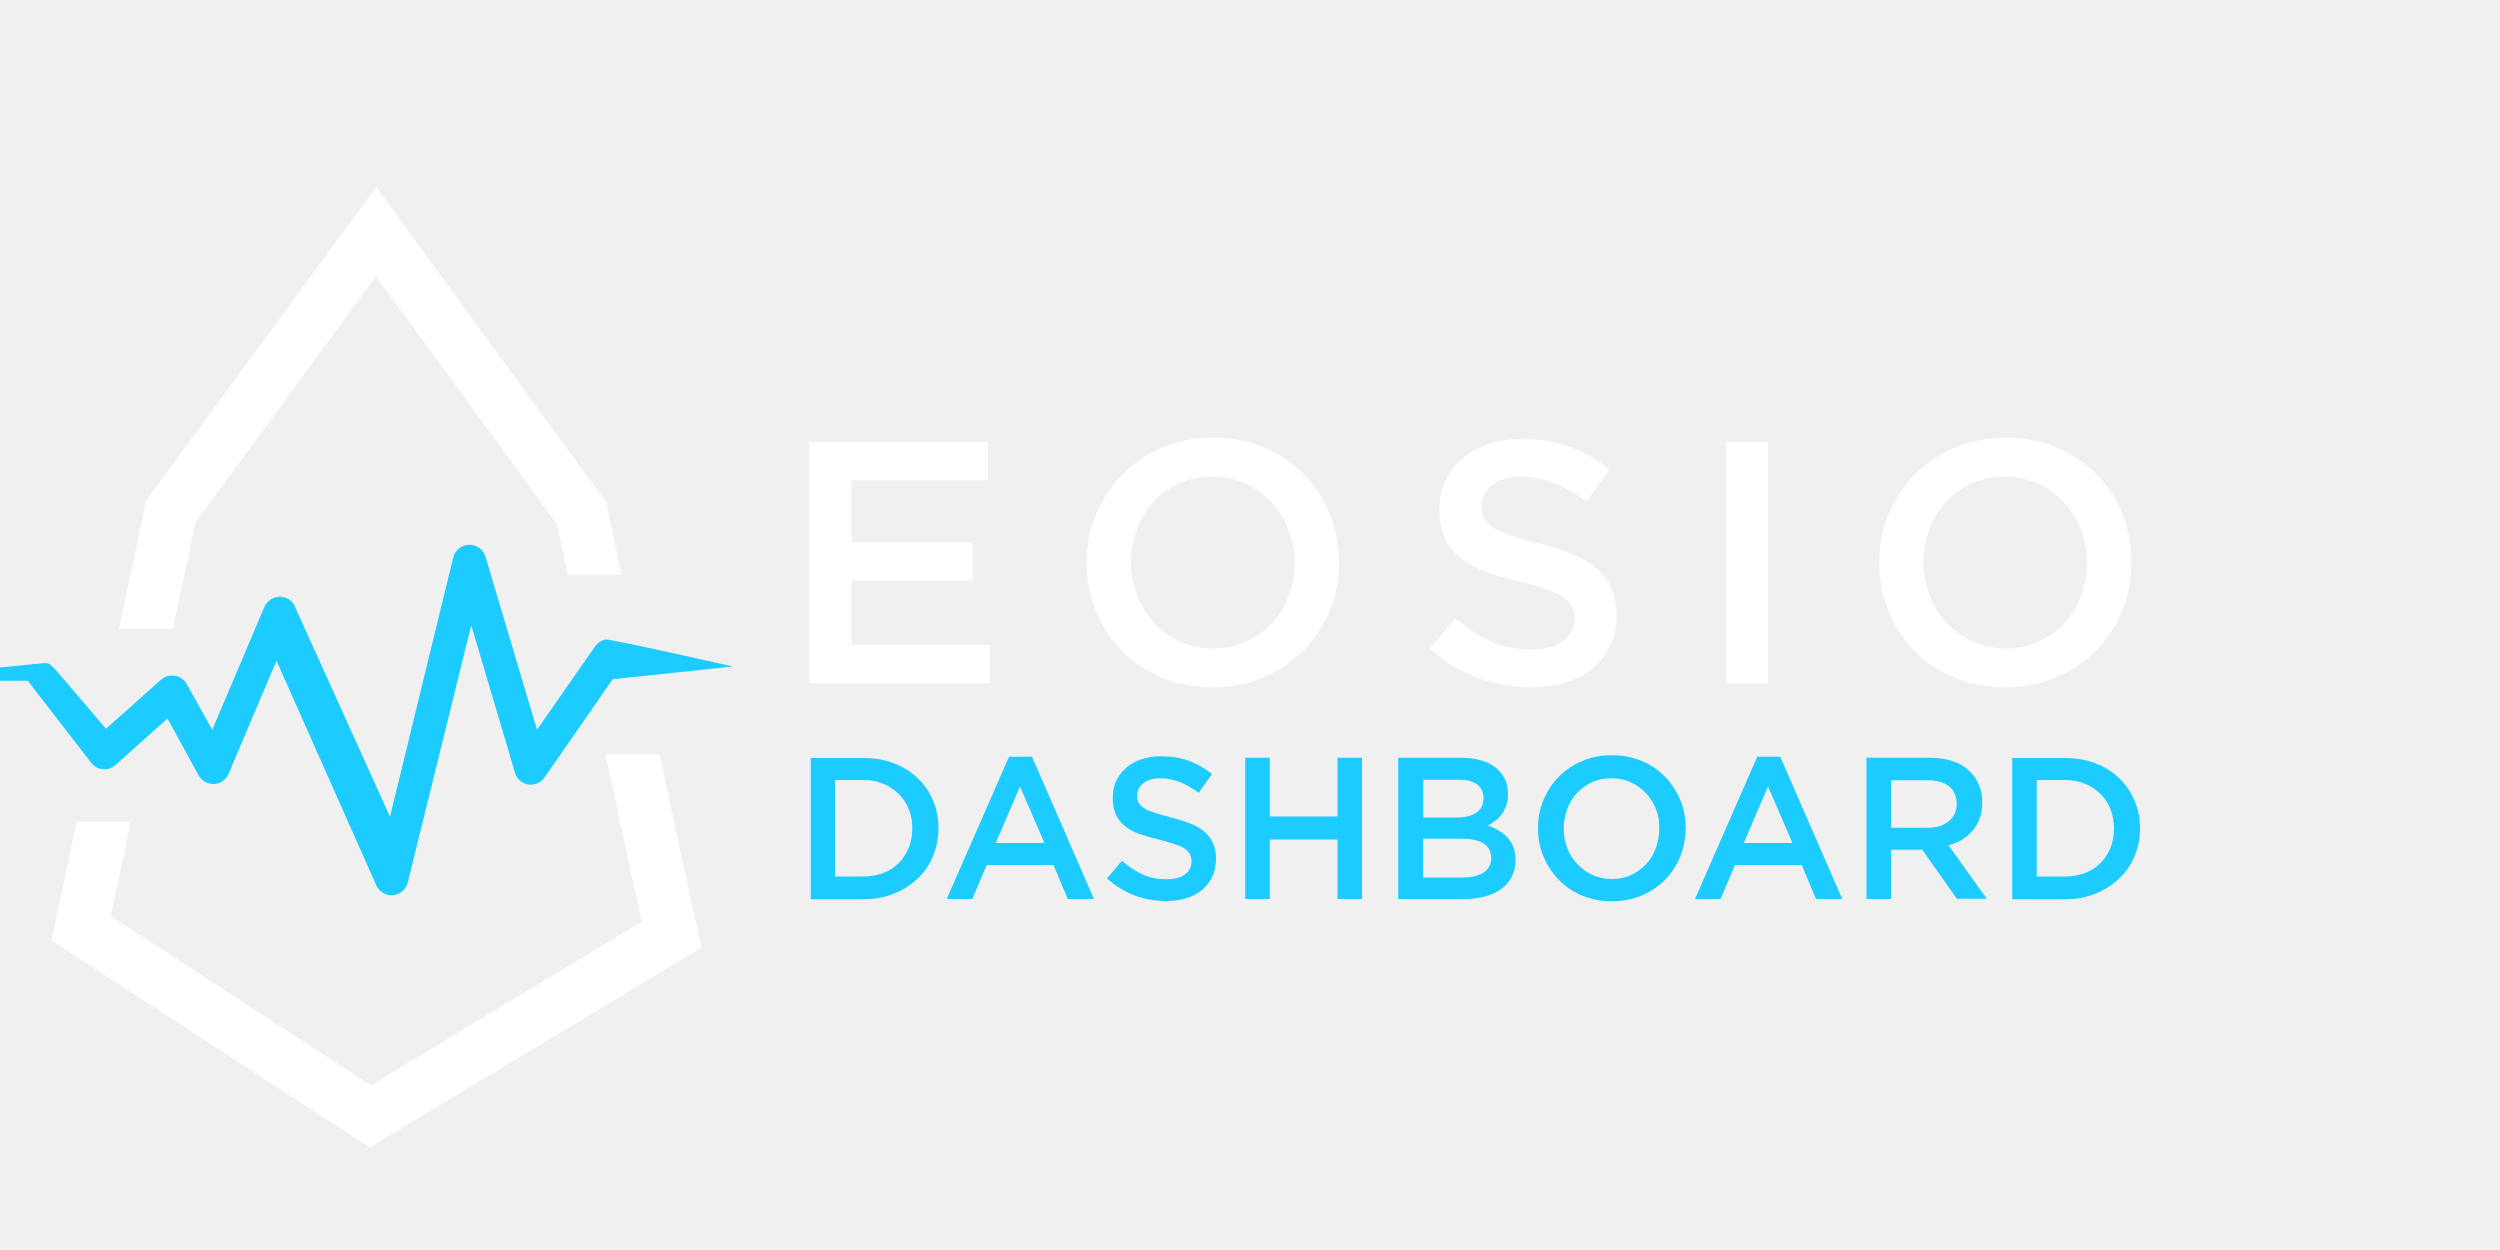
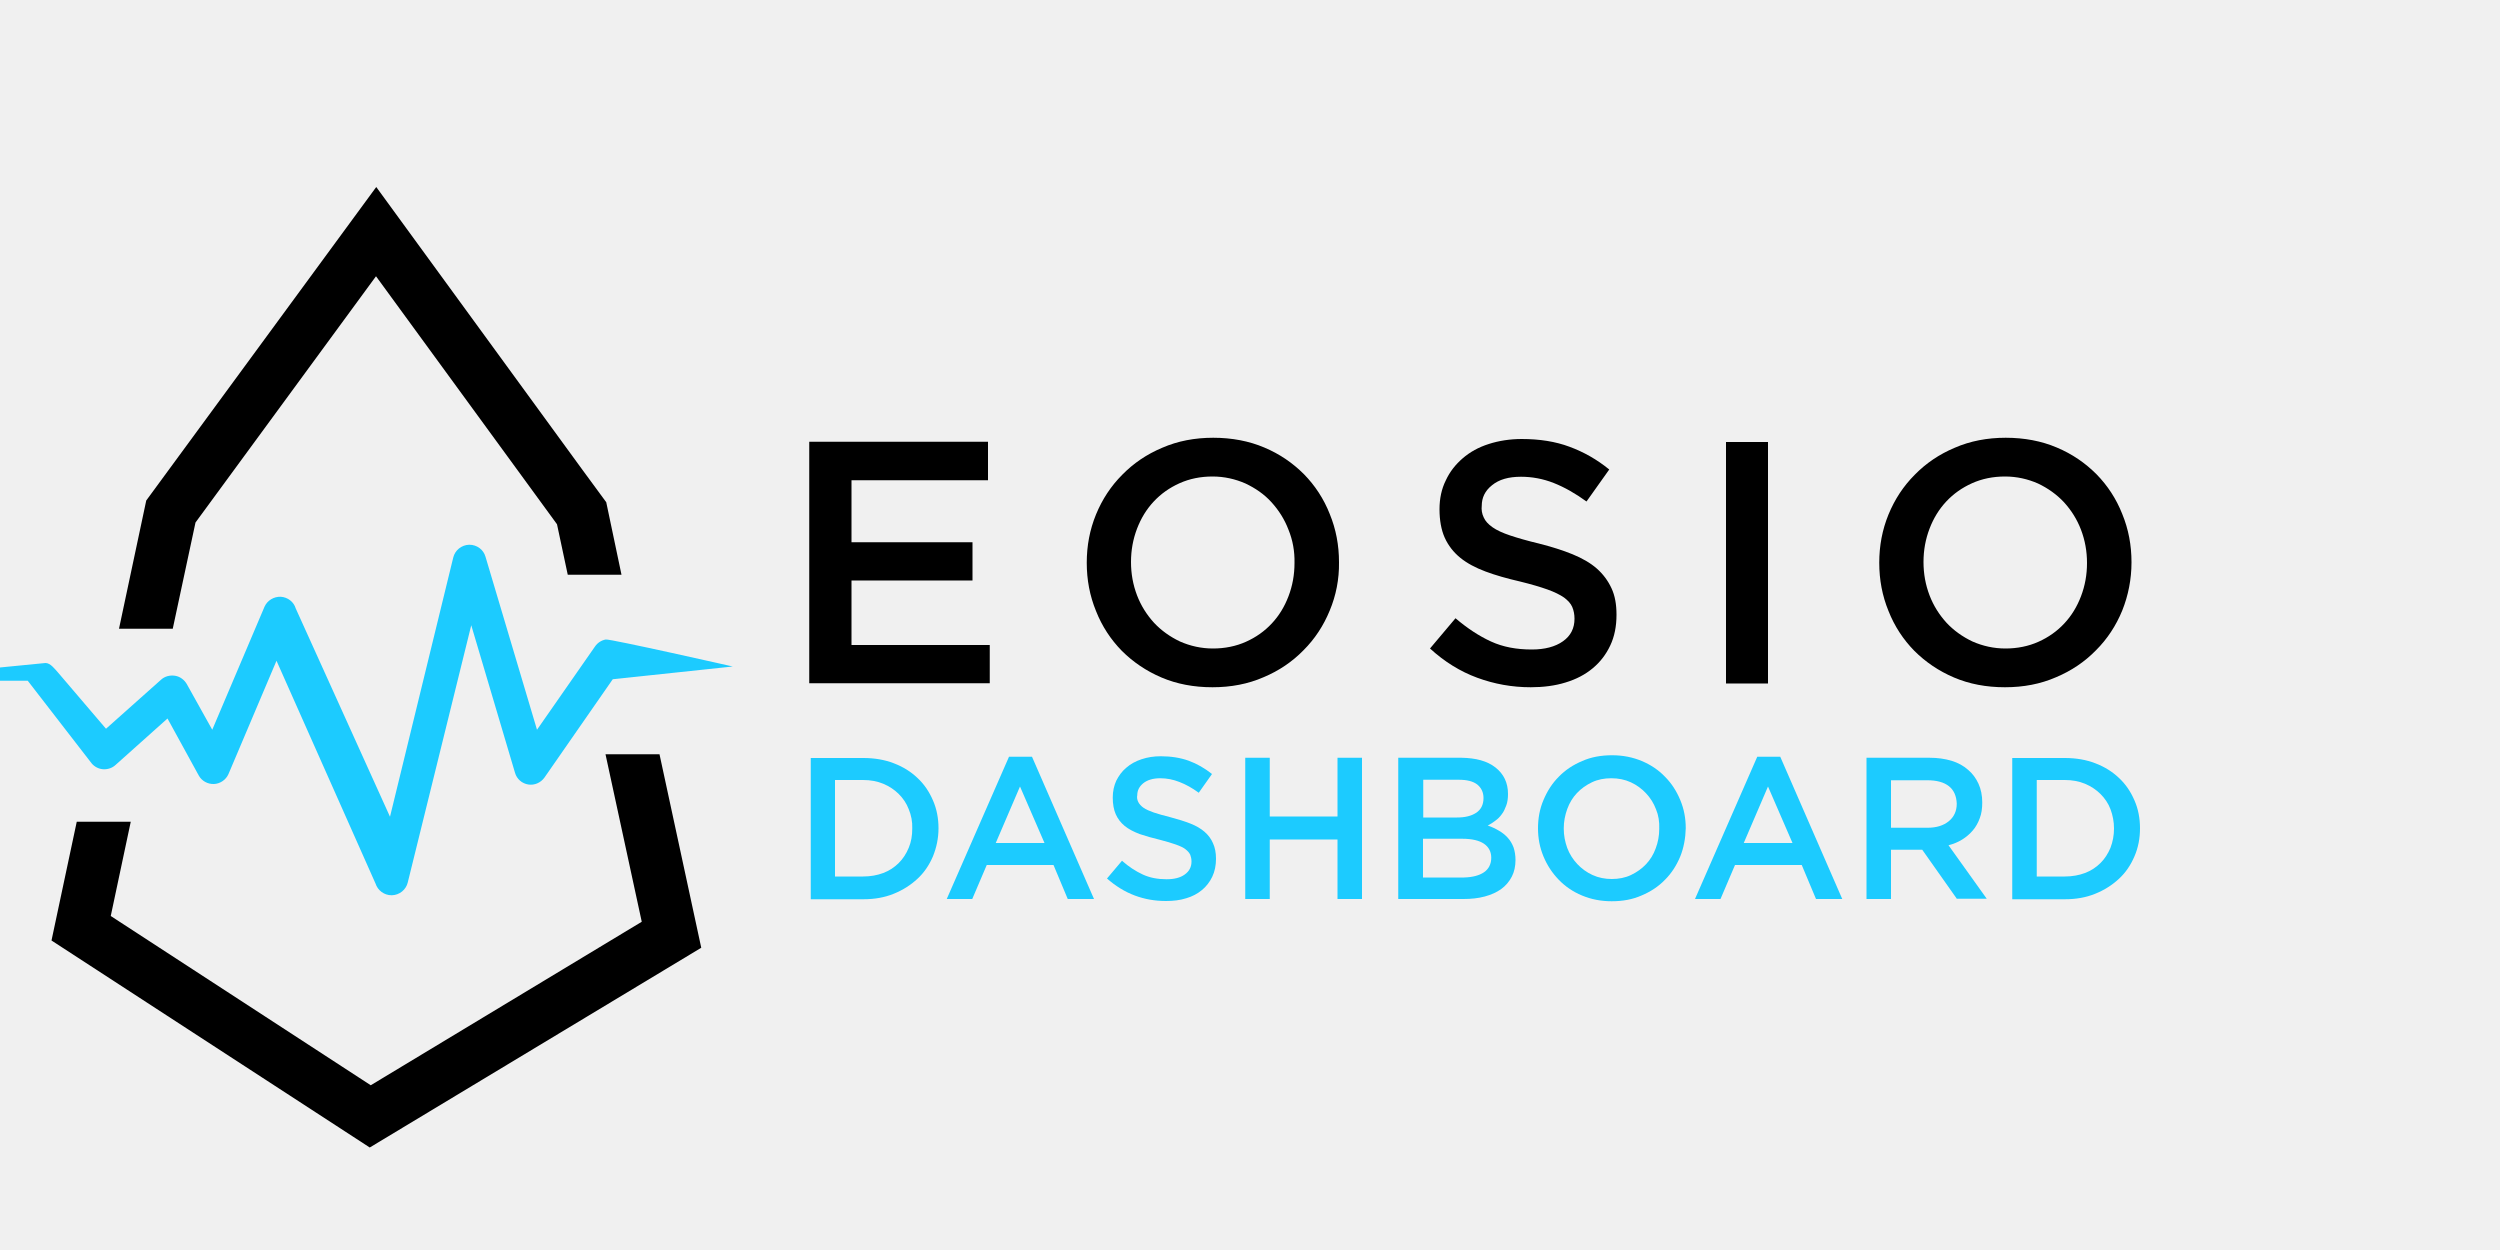
<svg xmlns="http://www.w3.org/2000/svg" version="1.1" id="Layer_1" style="enable-background:new 0 0 1280 1024;" xml:space="preserve" width="200px" height="100px" viewBox="250 300 1000 400">
  <style type="text/css">
	.st0{fill:#1CCBFF;}
- 	.st1{fill:#FFF;}
+ 	.st1{fill:#000;}
</style>
  <path class="st0" d="M196,522.3l72.2-7.1c2,0,3.7,2.4,5,3.8l19.2,22.5l22-19.6c1.5-1.4,3.6-1.9,5.6-1.6c2,0.3,3.7,1.6,4.7,3.3  l10.2,18.3l20.9-49.2c1.1-2.5,3.7-4.1,6.5-4c2.8,0.2,5.2,2,6,4.7l37.7,83.3L431.3,473c0.7-2.9,3.3-5,6.3-5.1c0.1,0,0.1,0,0.2,0  c2.9,0,5.6,1.9,6.4,4.8l20.6,69.2l23.2-33.3c1-1.5,2.6-2.5,4.3-2.8c1.8-0.3,50.8,10.8,50.8,10.8l0,0l-48,5.1L467.8,561  c-1.5,2.1-4,3.2-6.5,2.8c-2.5-0.4-4.6-2.2-5.3-4.7l-17.5-59L413.1,603c-0.7,2.9-3.3,5-6.3,5.1c-0.1,0-0.1,0-0.2,0  c-2.9,0-5.5-1.9-6.4-4.7l-39.6-89.1l-19.2,45.3c-1,2.3-3.3,3.9-5.8,4c-2.5,0.1-4.9-1.2-6.1-3.4L317,537.4L296.2,556  c-1.3,1.2-3.1,1.8-4.9,1.7c-1.8-0.1-3.5-1-4.6-2.3l-25.6-33.1H196" />
  <g class="st1">
    <g>
      <polygon points="513.8,551.7 506.5,551.7 501.9,551.7 492.2,551.7 506.7,618.7 398.3,684.1 294.3,616.4 302.3,578.7 280.7,578.7     270.6,626.2 397.9,709 530.5,629.1   " />
    </g>
  </g>
  <g class="st1">
    <g>
      <polygon points="492.5,450.9 483.1,438.1 483.3,447.5 483.1,438.1 400.5,324.8 308.5,450.2 297.6,501.5 319.1,501.5 328.2,459     400.4,360.5 472.8,459.7 477.1,479.9 498.6,479.9   " />
    </g>
  </g>
  <g class="st1">
    <path d="M645.2,442.1h-54.6v24.8H639v15.3h-48.4V508h55.3v15.3h-72.2v-96.6h71.5V442.1z" />
    <path d="M781.9,494.2c-2.5,6.1-6,11.4-10.5,15.9c-4.5,4.6-9.8,8.2-16,10.8c-6.2,2.7-13,4-20.4,4c-7.5,0-14.3-1.3-20.4-3.9   s-11.4-6.2-15.9-10.7c-4.4-4.5-7.9-9.8-10.3-15.9c-2.5-6.1-3.7-12.5-3.7-19.3c0-6.8,1.2-13.2,3.7-19.3c2.5-6.1,6-11.4,10.5-15.9   c4.5-4.6,9.8-8.2,16-10.8c6.2-2.7,13-4,20.4-4s14.3,1.3,20.4,3.9c6.2,2.6,11.4,6.2,15.9,10.7c4.4,4.5,7.9,9.8,10.3,15.9   c2.5,6.1,3.7,12.5,3.7,19.3C785.7,481.7,784.4,488.2,781.9,494.2z M765.4,461.9c-1.6-4.2-3.9-7.8-6.8-11s-6.4-5.6-10.4-7.5   c-4.1-1.8-8.5-2.8-13.2-2.8c-4.8,0-9.2,0.9-13.2,2.7c-4,1.8-7.4,4.2-10.3,7.3c-2.9,3.1-5.1,6.7-6.7,10.9c-1.6,4.2-2.4,8.6-2.4,13.3   c0,4.7,0.8,9.1,2.4,13.3c1.6,4.2,3.9,7.8,6.8,11c2.9,3.1,6.4,5.6,10.4,7.5c4.1,1.8,8.5,2.8,13.2,2.8s9.2-0.9,13.2-2.7   c4-1.8,7.4-4.2,10.3-7.3s5.1-6.7,6.7-10.9c1.6-4.2,2.4-8.6,2.4-13.3C767.9,470.5,767.1,466.1,765.4,461.9z" />
    <path d="M843.5,457c0.6,1.4,1.8,2.7,3.5,3.9c1.7,1.2,4.1,2.3,7.1,3.3c3,1,6.8,2.1,11.4,3.2c5.1,1.3,9.6,2.7,13.5,4.3   c3.9,1.6,7.2,3.5,9.7,5.7c2.6,2.3,4.5,4.9,5.9,7.9s2,6.5,2,10.6c0,4.6-0.8,8.7-2.5,12.3c-1.7,3.6-4,6.6-7,9.1   c-3,2.5-6.6,4.4-10.9,5.7c-4.2,1.3-8.9,1.9-13.9,1.9c-7.5,0-14.6-1.3-21.4-3.8c-6.8-2.5-13.1-6.4-18.9-11.7l10.2-12.1   c4.7,4,9.4,7.1,14.2,9.3c4.8,2.2,10.2,3.2,16.3,3.2c5.2,0,9.4-1.1,12.5-3.3c3.1-2.2,4.6-5.2,4.6-9c0-1.7-0.3-3.3-0.9-4.7   c-0.6-1.4-1.7-2.6-3.3-3.8c-1.6-1.1-3.8-2.2-6.6-3.2s-6.5-2.1-11-3.2c-5.2-1.2-9.8-2.5-13.8-4c-4-1.5-7.4-3.3-10.1-5.5   c-2.7-2.2-4.8-4.9-6.2-8c-1.4-3.1-2.1-7-2.1-11.4c0-4.2,0.8-8.1,2.5-11.5c1.6-3.5,3.9-6.4,6.8-8.9c2.9-2.5,6.3-4.4,10.4-5.7   c4-1.3,8.5-2,13.2-2c7.1,0,13.5,1,19.1,3.1c5.7,2.1,11,5.1,15.9,9.1l-9.1,12.8c-4.4-3.2-8.8-5.7-13.1-7.4s-8.7-2.5-13.1-2.5   c-5,0-8.8,1.1-11.6,3.4c-2.8,2.2-4.1,5-4.1,8.2C842.5,453.9,842.8,455.6,843.5,457z" />
    <path d="M957.2,426.8v96.6h-16.8v-96.6H957.2z" />
    <path d="M1098.9,494.2c-2.5,6.1-6,11.4-10.5,15.9c-4.5,4.6-9.8,8.2-16,10.8c-6.2,2.7-13,4-20.4,4c-7.5,0-14.3-1.3-20.4-3.9   s-11.4-6.2-15.9-10.7c-4.4-4.5-7.9-9.8-10.3-15.9c-2.5-6.1-3.7-12.5-3.7-19.3c0-6.8,1.2-13.2,3.7-19.3c2.5-6.1,6-11.4,10.5-15.9   c4.5-4.6,9.8-8.2,16-10.8c6.2-2.7,13-4,20.4-4s14.3,1.3,20.4,3.9c6.2,2.6,11.4,6.2,15.9,10.7c4.4,4.5,7.9,9.8,10.3,15.9   c2.5,6.1,3.7,12.5,3.7,19.3C1102.6,481.7,1101.3,488.2,1098.9,494.2z M1082.4,461.9c-1.6-4.2-3.9-7.8-6.8-11   c-2.9-3.1-6.4-5.6-10.4-7.5c-4.1-1.8-8.5-2.8-13.2-2.8c-4.8,0-9.2,0.9-13.2,2.7c-4,1.8-7.4,4.2-10.3,7.3s-5.1,6.7-6.7,10.9   c-1.6,4.2-2.4,8.6-2.4,13.3c0,4.7,0.8,9.1,2.4,13.3c1.6,4.2,3.9,7.8,6.8,11c2.9,3.1,6.4,5.6,10.4,7.5c4.1,1.8,8.5,2.8,13.2,2.8   s9.2-0.9,13.2-2.7c4-1.8,7.4-4.2,10.3-7.3s5.1-6.7,6.7-10.9c1.6-4.2,2.4-8.6,2.4-13.3C1084.8,470.5,1084,466.1,1082.4,461.9z" />
    <g>
      <path class="st0" d="M623.2,592.5c-1.5,3.5-3.5,6.5-6.2,9c-2.7,2.5-5.8,4.5-9.5,6c-3.7,1.5-7.7,2.2-12.1,2.2h-21.1v-56.5h21.1    c4.4,0,8.5,0.7,12.1,2.1c3.7,1.4,6.9,3.4,9.5,5.9c2.7,2.5,4.7,5.5,6.2,9c1.5,3.4,2.2,7.2,2.2,11.1    C625.4,585.3,624.6,589,623.2,592.5z M613.5,573.7c-0.9-2.4-2.3-4.4-4-6.1c-1.7-1.7-3.8-3.1-6.2-4.1c-2.4-1-5.1-1.5-8.1-1.5h-11.2    v38.6h11.2c3,0,5.7-0.5,8.1-1.4c2.4-0.9,4.5-2.3,6.2-4c1.7-1.7,3-3.7,4-6.1s1.4-4.9,1.4-7.7C615,578.7,614.5,576.1,613.5,573.7z" />
      <path class="st0" d="M687.6,609.6h-10.5l-5.7-13.6h-26.7l-5.8,13.6h-10.2l24.9-56.9h9.2L687.6,609.6z M658,564.6l-9.7,22.6h19.5    L658,564.6z" />
      <path class="st0" d="M705.3,570.8c0.4,0.8,1.1,1.6,2.1,2.3c1,0.7,2.4,1.3,4.1,1.9c1.7,0.6,4,1.2,6.7,1.9c3,0.8,5.6,1.6,7.9,2.5    c2.3,0.9,4.2,2,5.7,3.3c1.5,1.3,2.7,2.9,3.4,4.6c0.8,1.7,1.2,3.8,1.2,6.2c0,2.7-0.5,5.1-1.5,7.2c-1,2.1-2.4,3.9-4.1,5.3    c-1.8,1.5-3.9,2.6-6.3,3.3c-2.5,0.8-5.2,1.1-8.1,1.1c-4.4,0-8.5-0.7-12.5-2.2c-4-1.5-7.7-3.8-11.1-6.8l6-7.1    c2.7,2.4,5.5,4.2,8.3,5.5c2.8,1.3,6,1.9,9.5,1.9c3.1,0,5.5-0.6,7.3-1.9c1.8-1.3,2.7-3,2.7-5.2c0-1-0.2-1.9-0.5-2.7    c-0.4-0.8-1-1.5-1.9-2.2c-0.9-0.7-2.2-1.3-3.9-1.9c-1.6-0.6-3.8-1.2-6.4-1.9c-3-0.7-5.7-1.5-8.1-2.3c-2.3-0.9-4.3-1.9-5.9-3.2    s-2.8-2.9-3.6-4.7c-0.8-1.8-1.2-4.1-1.2-6.7c0-2.5,0.5-4.7,1.4-6.7c1-2,2.3-3.8,4-5.2c1.7-1.5,3.7-2.6,6.1-3.4    c2.4-0.8,4.9-1.2,7.7-1.2c4.1,0,7.9,0.6,11.2,1.8c3.3,1.2,6.4,3,9.3,5.3l-5.3,7.5c-2.6-1.9-5.1-3.3-7.7-4.3    c-2.5-1-5.1-1.5-7.7-1.5c-2.9,0-5.2,0.7-6.8,2c-1.6,1.3-2.4,2.9-2.4,4.8C704.7,569,704.9,570,705.3,570.8z" />
      <path class="st0" d="M757.9,585.8v23.8h-9.8v-56.5h9.8v23.5H785v-23.5h9.8v56.5H785v-23.8H757.9z" />
      <path class="st0" d="M848.2,557c3.3,2.6,5,6.1,5,10.6c0,1.7-0.2,3.3-0.7,4.6s-1,2.5-1.8,3.5c-0.7,1-1.6,1.9-2.6,2.6    c-1,0.8-2,1.4-3,1.9c1.7,0.6,3.2,1.3,4.5,2.1c1.4,0.8,2.5,1.7,3.5,2.8c1,1.1,1.7,2.3,2.3,3.8c0.5,1.5,0.8,3.2,0.8,5.1    c0,2.5-0.5,4.8-1.5,6.7c-1,1.9-2.4,3.6-4.2,4.9c-1.8,1.3-4,2.3-6.6,3s-5.4,1-8.5,1h-26.1v-56.5h25.3    C840.4,553.2,844.9,554.4,848.2,557z M840.5,575.1c1.9-1.3,2.9-3.2,2.9-5.9c0-2.3-0.9-4.1-2.5-5.4c-1.7-1.3-4.1-1.9-7.4-1.9h-14.2    V577h13.5C836,577,838.5,576.4,840.5,575.1z M843.6,598.9c1.9-1.3,2.9-3.3,2.9-5.8c0-2.4-1-4.3-2.9-5.6c-1.9-1.3-4.8-2-8.7-2    h-15.7v15.5h16.4C839,600.9,841.7,600.2,843.6,598.9z" />
      <path class="st0" d="M922.1,592.6c-1.5,3.6-3.5,6.7-6.1,9.3c-2.6,2.7-5.8,4.8-9.4,6.3c-3.6,1.6-7.6,2.3-11.9,2.3    c-4.4,0-8.3-0.8-11.9-2.3c-3.6-1.5-6.7-3.6-9.3-6.3s-4.6-5.7-6.1-9.3c-1.5-3.6-2.2-7.3-2.2-11.3c0-4,0.7-7.8,2.2-11.3    c1.5-3.6,3.5-6.7,6.1-9.3c2.6-2.7,5.8-4.8,9.4-6.3c3.6-1.6,7.6-2.3,11.9-2.3c4.4,0,8.3,0.8,11.9,2.3c3.6,1.5,6.7,3.6,9.3,6.3    c2.6,2.6,4.6,5.7,6.1,9.3c1.5,3.6,2.2,7.3,2.2,11.3C924.2,585.3,923.5,589.1,922.1,592.6z M912.4,573.7c-0.9-2.4-2.3-4.6-4-6.4    c-1.7-1.8-3.7-3.3-6.1-4.4c-2.4-1.1-5-1.6-7.8-1.6c-2.8,0-5.4,0.5-7.7,1.6c-2.3,1.1-4.3,2.5-6,4.3c-1.7,1.8-3,3.9-3.9,6.4    c-0.9,2.5-1.4,5-1.4,7.8s0.5,5.3,1.4,7.8c0.9,2.4,2.3,4.6,4,6.4c1.7,1.8,3.7,3.3,6.1,4.4c2.4,1.1,5,1.6,7.7,1.6    c2.8,0,5.4-0.5,7.7-1.6s4.3-2.5,6-4.3c1.7-1.8,3-3.9,3.9-6.4c0.9-2.4,1.4-5,1.4-7.8C913.8,578.7,913.4,576.1,912.4,573.7z" />
      <path class="st0" d="M986.9,609.6h-10.5l-5.7-13.6h-26.7l-5.8,13.6H928l24.9-56.9h9.2L986.9,609.6z M957.2,564.6l-9.7,22.6H967    L957.2,564.6z" />
      <path class="st0" d="M1032.8,609.6l-13.9-19.7h-12.5v19.7h-9.8v-56.5h25.2c3.2,0,6.1,0.4,8.8,1.2c2.6,0.8,4.8,2,6.6,3.6    c1.8,1.5,3.2,3.4,4.2,5.6s1.5,4.7,1.5,7.5c0,2.4-0.3,4.5-1,6.3c-0.7,1.9-1.6,3.5-2.8,4.9c-1.2,1.4-2.6,2.6-4.2,3.6    c-1.6,1-3.5,1.8-5.5,2.3l15.3,21.4H1032.8z M1029.6,564.5c-2-1.6-4.9-2.4-8.7-2.4h-14.5v19h14.6c3.6,0,6.4-0.9,8.5-2.6    c2.1-1.7,3.2-4.1,3.2-7C1032.6,568.5,1031.6,566.1,1029.6,564.5z" />
      <path class="st0" d="M1103.8,592.5c-1.5,3.5-3.5,6.5-6.2,9c-2.7,2.5-5.8,4.5-9.5,6c-3.7,1.5-7.7,2.2-12.1,2.2h-21.1v-56.5h21.1    c4.4,0,8.5,0.7,12.1,2.1c3.7,1.4,6.9,3.4,9.5,5.9c2.7,2.5,4.7,5.5,6.2,9c1.5,3.4,2.2,7.2,2.2,11.1    C1106,585.3,1105.3,589,1103.8,592.5z M1094.2,573.7c-0.9-2.4-2.3-4.4-4-6.1c-1.7-1.7-3.8-3.1-6.2-4.1c-2.4-1-5.1-1.5-8.1-1.5    h-11.2v38.6h11.2c3,0,5.7-0.5,8.1-1.4c2.4-0.9,4.5-2.3,6.2-4c1.7-1.7,3-3.7,4-6.1c0.9-2.4,1.4-4.9,1.4-7.7    C1095.6,578.7,1095.1,576.1,1094.2,573.7z" />
    </g>
  </g>
</svg>
